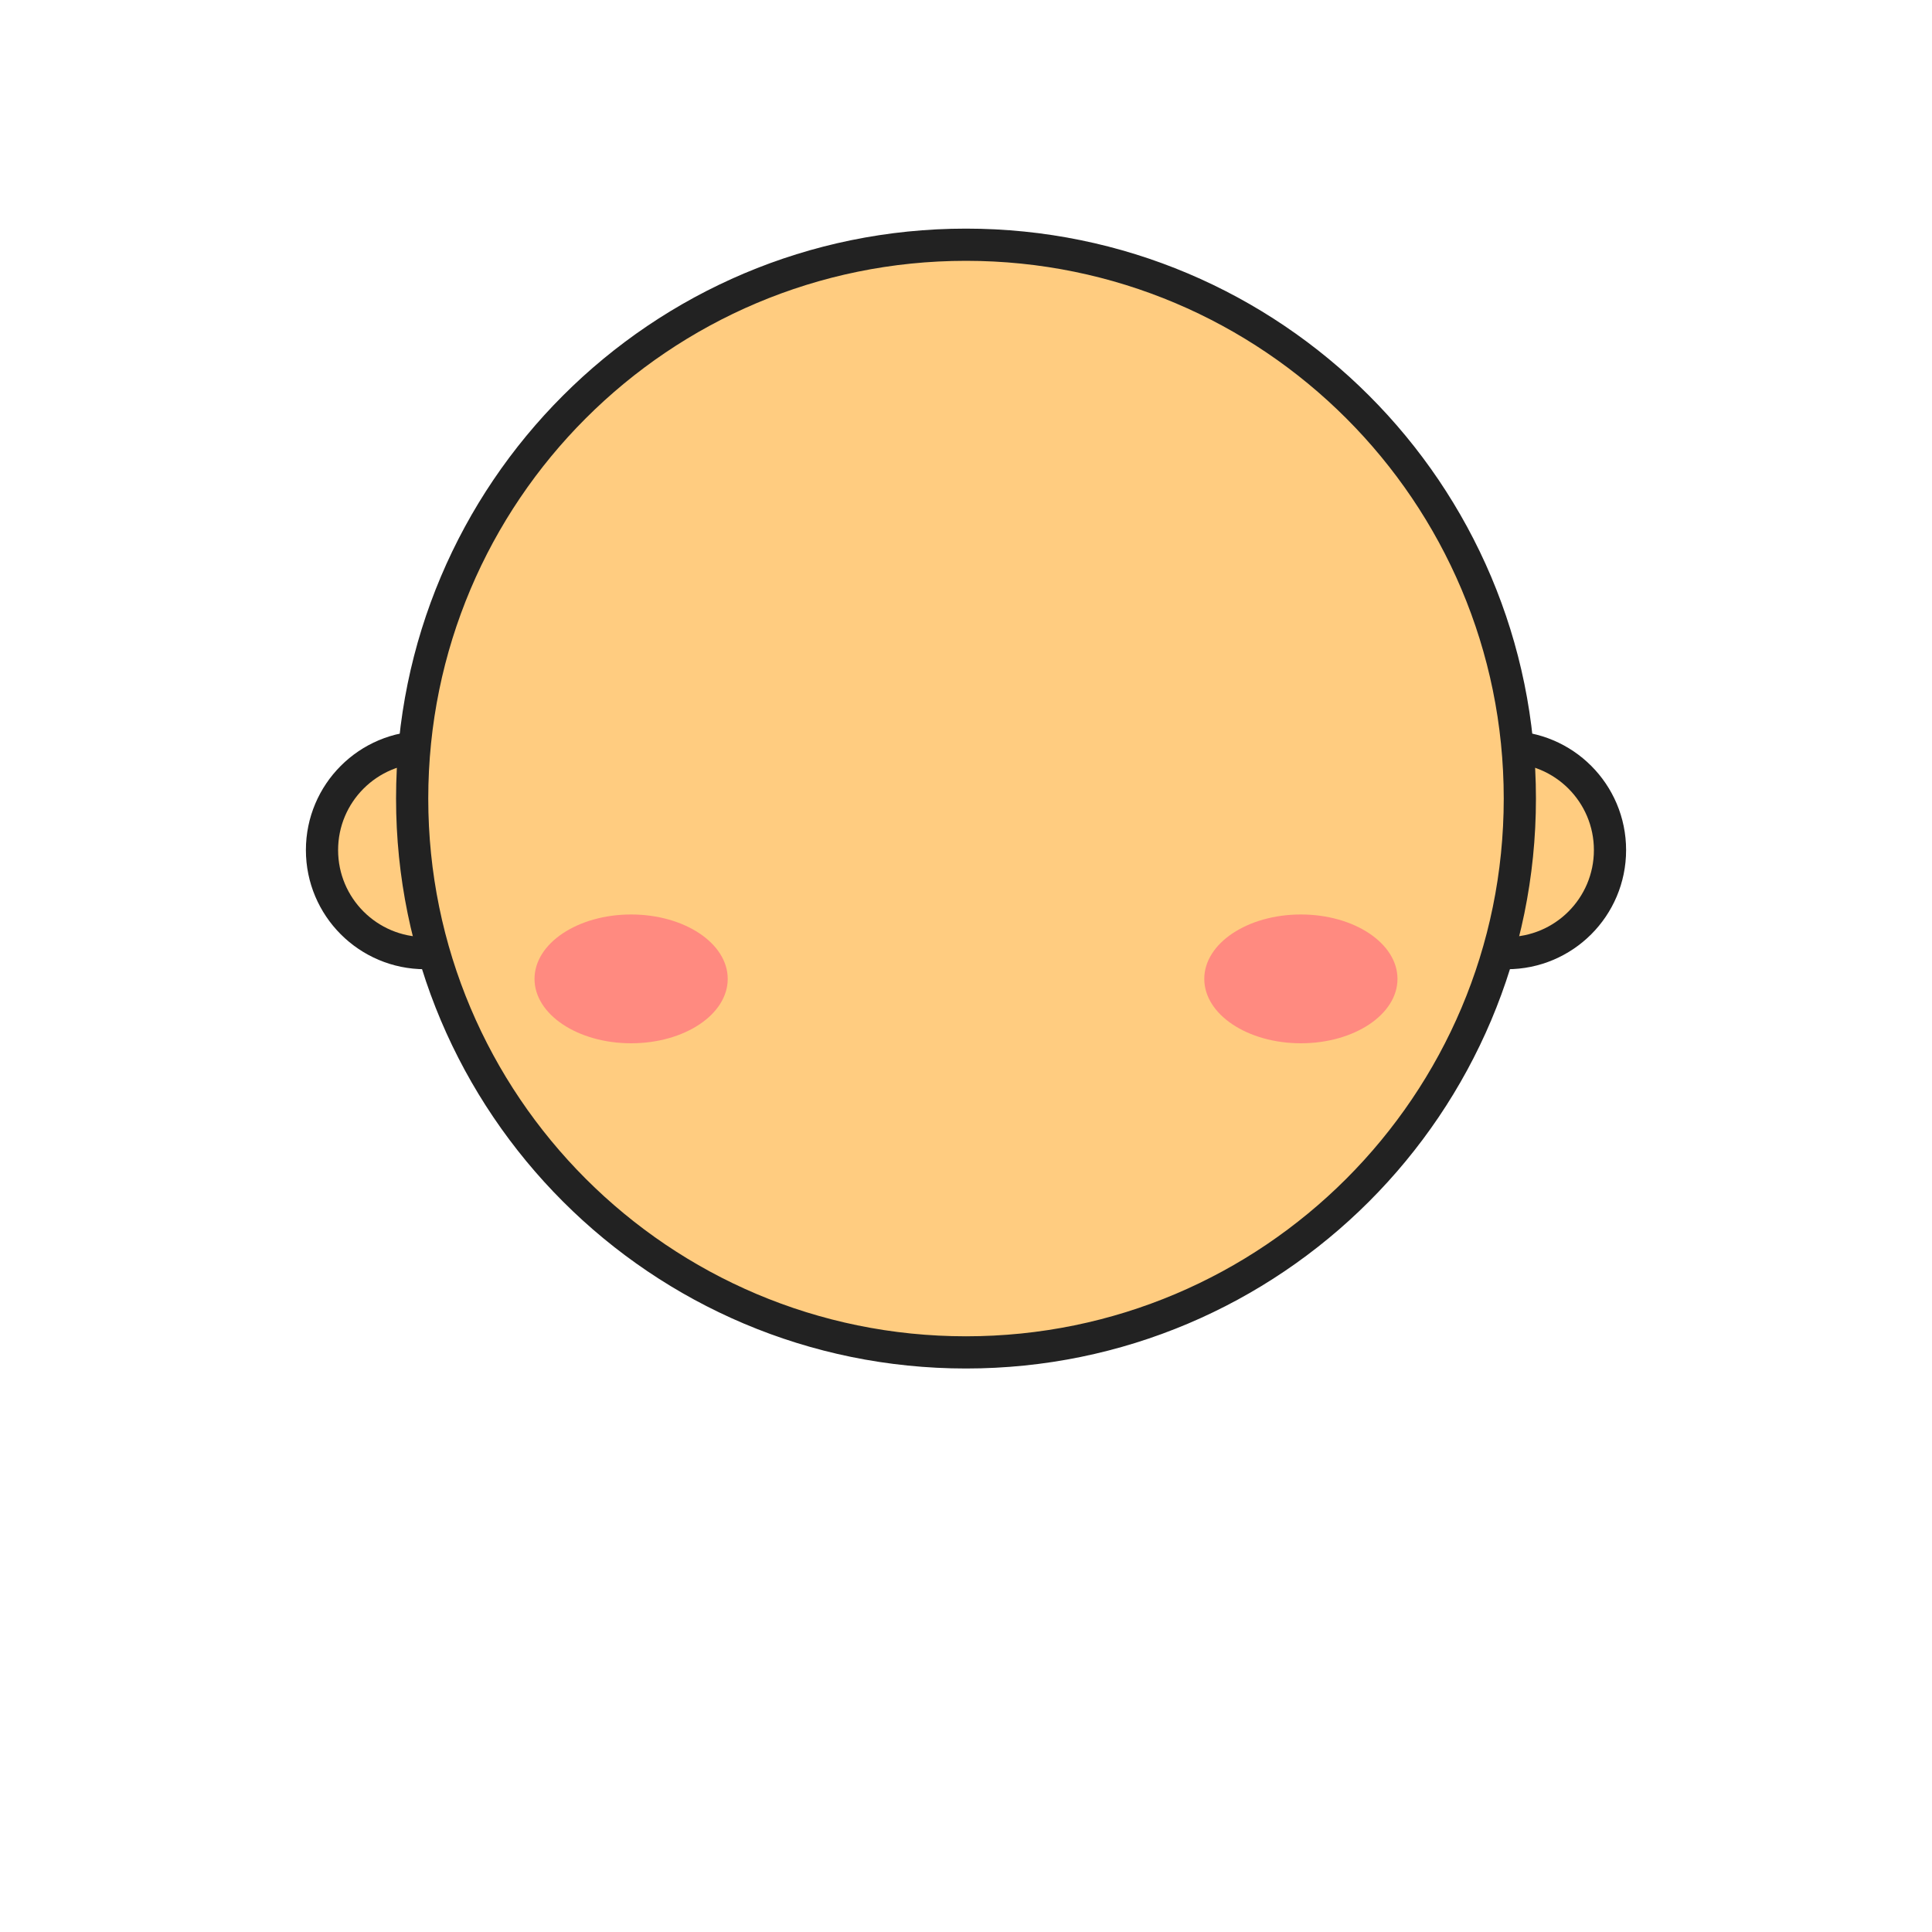
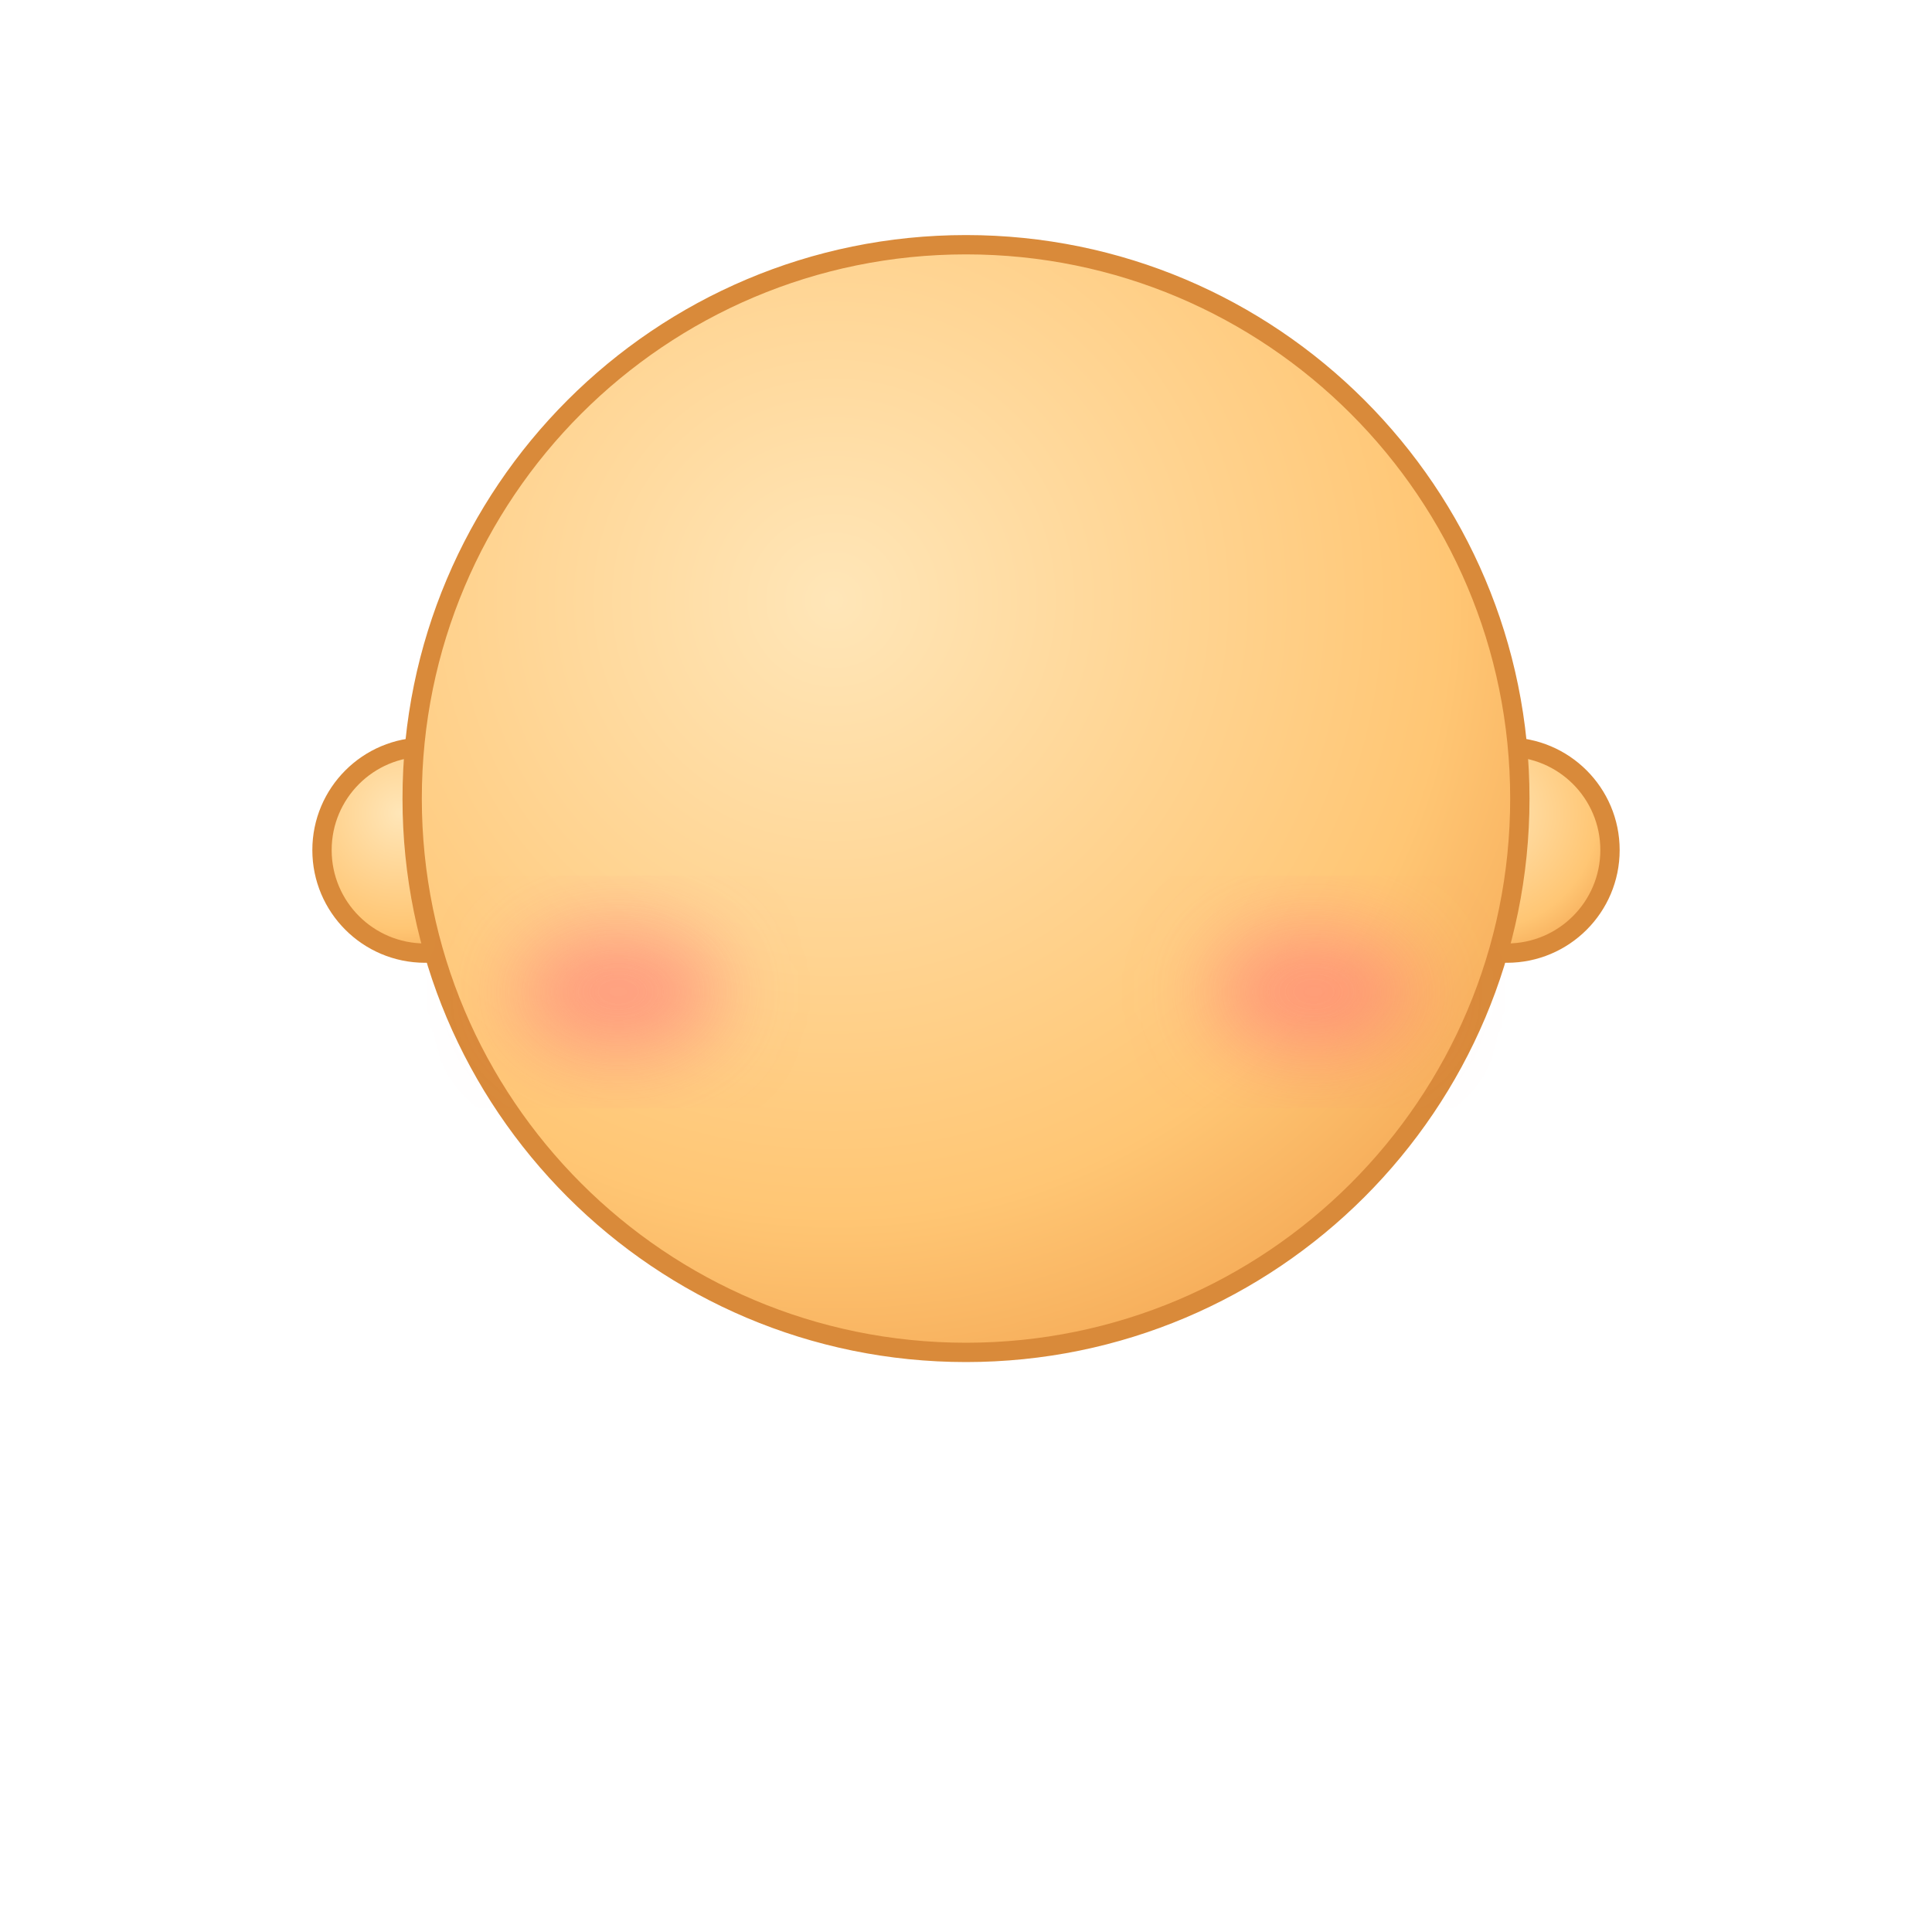
<svg xmlns="http://www.w3.org/2000/svg" viewBox="0 0 300 300" width="300" height="300">
-   <g fill="#ffcc80" stroke="#222" stroke-width="5">
+   <defs>
+     <radialGradient id="s" cx="0.38" cy="0.32" r="0.8">
+       <stop offset="0" stop-color="#ffe6b8" />
+       <stop offset="0.7" stop-color="#ffc674" />
+       <stop offset="1" stop-color="#f2a24e" />
+     </radialGradient>
+     <filter id="f" x="-40%" y="-40%" width="180%" height="180%">
+       <feGaussianBlur stdDeviation="6" />
+     </filter>
+   </defs>
+   <g fill="url(#s)" stroke="#d98a3a" stroke-width="3">
    <circle cx="66" cy="132" r="16" />
    <circle cx="234" cy="132" r="16" />
    <circle cx="150" cy="124" r="86" />
  </g>
-   <g fill="#ff8a80">
-     <ellipse cx="98" cy="152" rx="15" ry="10" />
-     <ellipse cx="202" cy="152" rx="15" ry="10" />
+   <g fill="#ff7a7a" opacity=".6" filter="url(#f)">
+     <ellipse cx="96" cy="154" rx="16" ry="10" />
+     <ellipse cx="204" cy="154" rx="16" ry="10" />
  </g>
</svg>
